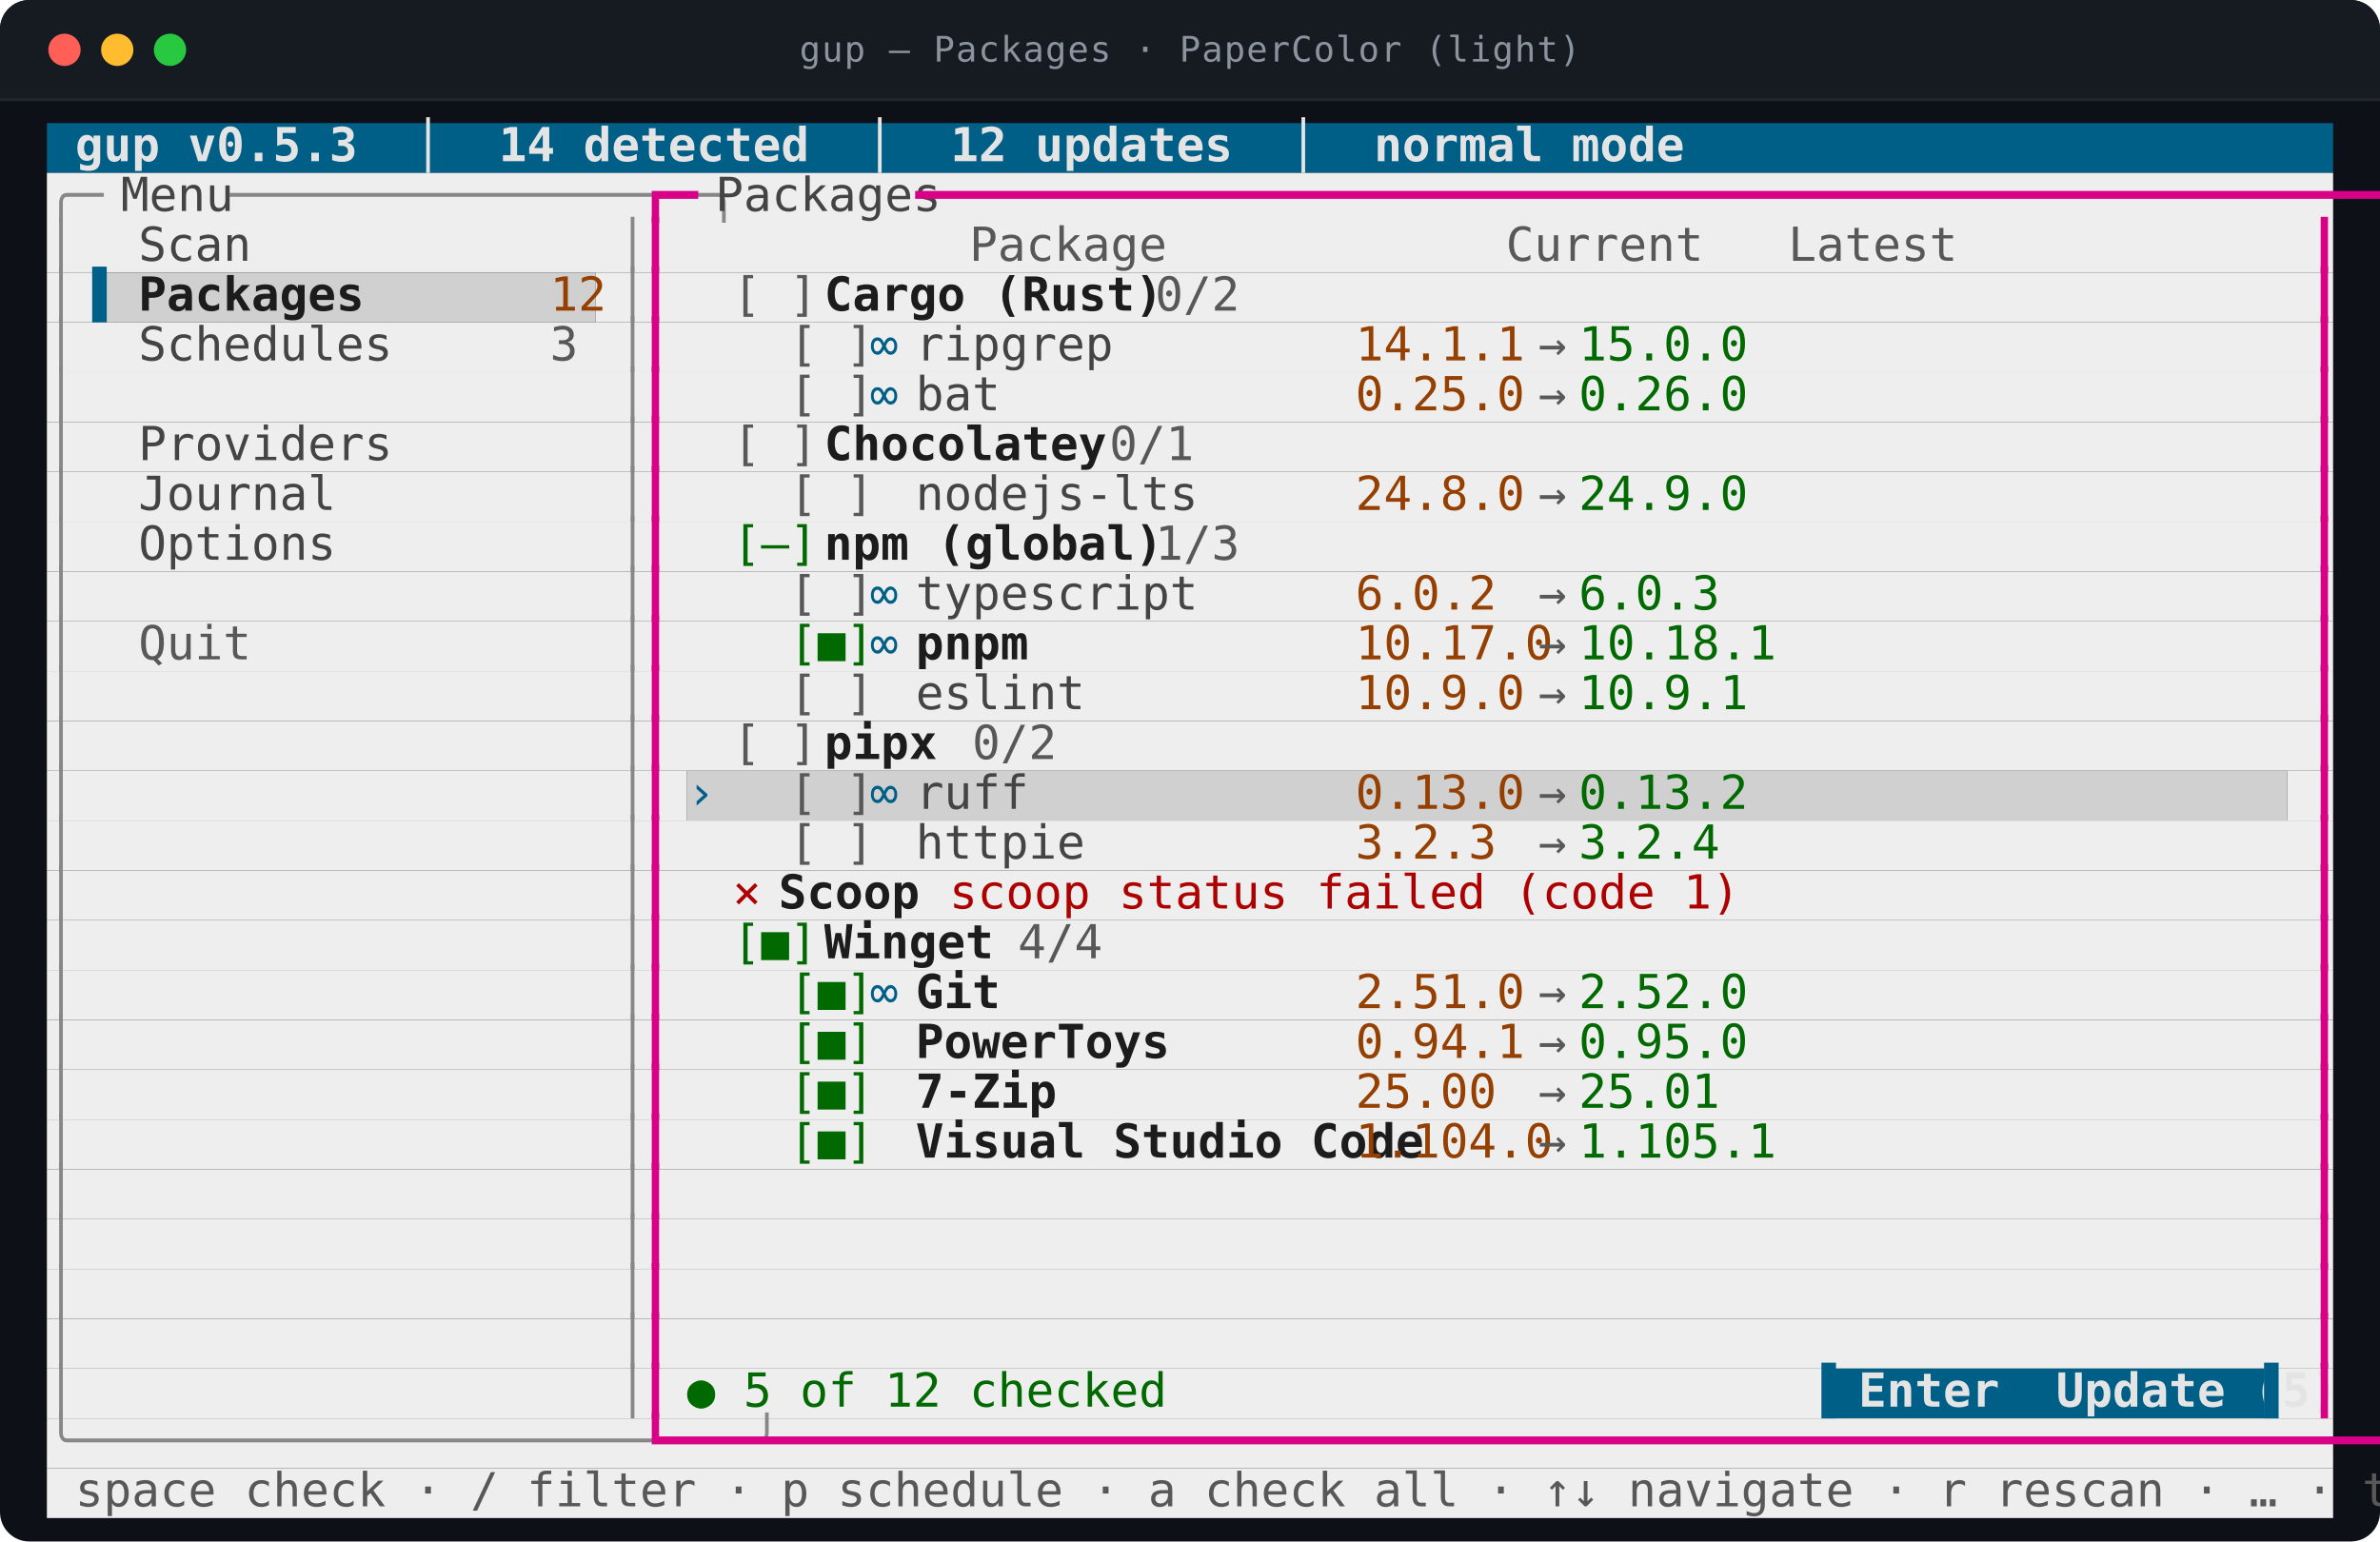
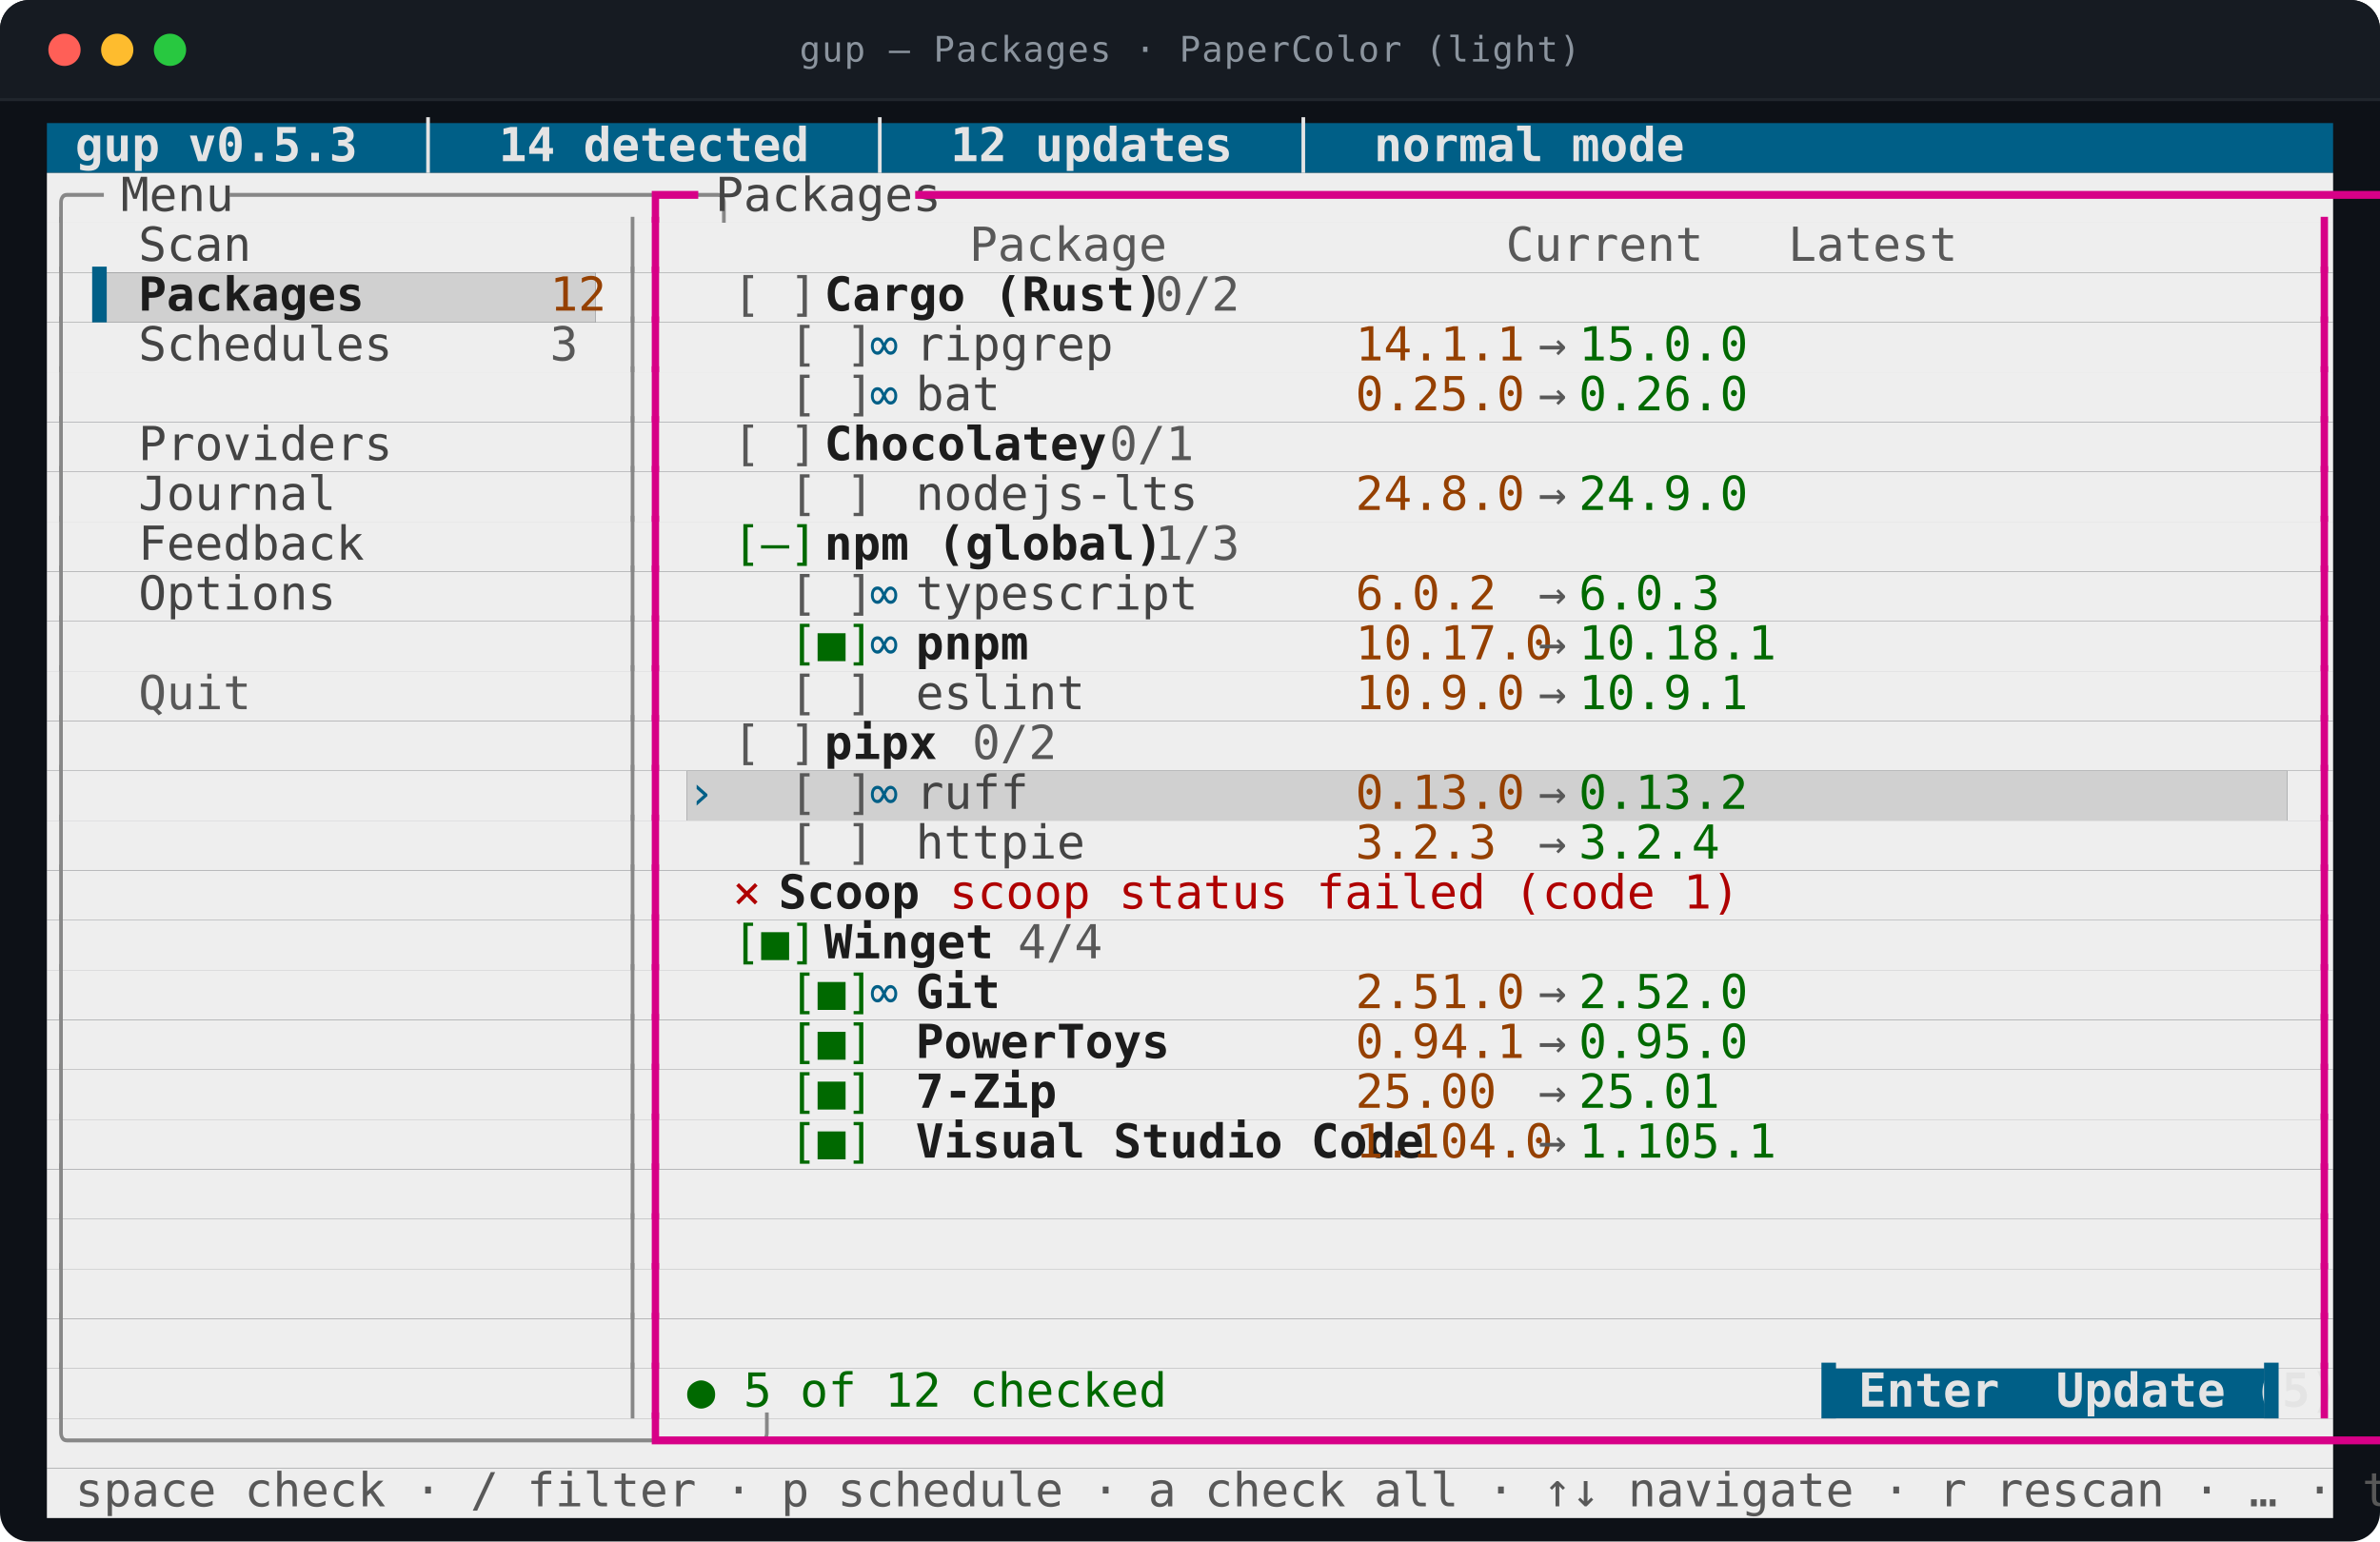
<svg xmlns="http://www.w3.org/2000/svg" viewBox="0 0 812.0 526.0" width="812.0" height="526.0" role="img" aria-labelledby="t d">
  <style>
text{font-family:ui-monospace,SFMono-Regular,"SF Mono",Menlo,Consolas,"DejaVu Sans Mono",monospace;font-size:16px}
.t{font-size:12px;letter-spacing:.4px;fill:#8b949e}
.b{font-weight:700}
.i{font-style:italic}
.u{text-decoration:underline}
.s{text-decoration:line-through}
.us{text-decoration:underline line-through}
.d{opacity:0.62}
.c0{fill:#005f87}
.c1{fill:#eeeeee}
.c2{fill:#d0d0d0}
.c3{fill:#e4e4e4}
.c4{fill:#878787}
.c5{fill:#444444}
.c6{fill:#d70087}
.c7{fill:#585858}
.c8{fill:#1c1c1c}
.c9{fill:#954000}
.c10{fill:#006900}
.c11{fill:#af0000}
</style>
  <rect y="0.0" width="812.0" height="526.0" rx="10.0" fill="#0d1117" />
  <rect y="0.0" width="812.0" height="34.0" rx="10.0" fill="#161b22" />
  <rect y="24.0" width="812.0" height="10.0" fill="#161b22" />
  <line x1="0.0" y1="34.0" x2="812.0" y2="34.0" stroke="#21262d" />
  <circle cx="22.0" cy="17.0" r="5.5" fill="#ff5f57" />
  <circle cx="40.0" cy="17.0" r="5.5" fill="#febc2e" />
  <circle cx="58.0" cy="17.0" r="5.5" fill="#28c840" />
  <text class="t" x="406.0" y="21.0" text-anchor="middle">gup — Packages · PaperColor (light)</text>
  <rect class="c0" x="16.0" y="42.0" width="780.0" height="17.0" />
  <rect class="c1" x="16.0" y="59.0" width="780.0" height="17.0" />
  <rect class="c1" x="16.0" y="76.0" width="780.0" height="17.0" />
  <rect class="c1" x="16.0" y="93.0" width="15.6" height="17.0" />
  <rect class="c2" x="31.6" y="93.0" width="171.6" height="17.0" />
  <rect class="c1" x="203.2" y="93.0" width="592.8" height="17.0" />
  <rect class="c1" x="16.0" y="110.0" width="780.0" height="17.0" />
  <rect class="c1" x="16.0" y="127.0" width="780.0" height="17.0" />
  <rect class="c1" x="16.0" y="144.0" width="780.0" height="17.0" />
  <rect class="c1" x="16.0" y="161.0" width="780.0" height="17.0" />
  <rect class="c1" x="16.0" y="178.0" width="780.0" height="17.0" />
  <rect class="c1" x="16.0" y="195.0" width="780.0" height="17.0" />
  <rect class="c1" x="16.0" y="212.0" width="780.0" height="17.0" />
  <rect class="c1" x="16.0" y="229.0" width="780.0" height="17.0" />
  <rect class="c1" x="16.0" y="246.0" width="780.0" height="17.0" />
  <rect class="c1" x="16.0" y="263.0" width="218.4" height="17.0" />
  <rect class="c2" x="234.4" y="263.0" width="546.0" height="17.0" />
  <rect class="c1" x="780.4" y="263.0" width="15.6" height="17.0" />
  <rect class="c1" x="16.0" y="280.0" width="780.0" height="17.0" />
  <rect class="c1" x="16.0" y="297.0" width="780.0" height="17.0" />
  <rect class="c1" x="16.0" y="314.0" width="780.0" height="17.0" />
  <rect class="c1" x="16.0" y="331.0" width="780.0" height="17.0" />
  <rect class="c1" x="16.0" y="348.0" width="780.0" height="17.0" />
  <rect class="c1" x="16.0" y="365.0" width="780.0" height="17.0" />
  <rect class="c1" x="16.0" y="382.0" width="780.0" height="17.0" />
  <rect class="c1" x="16.0" y="399.0" width="780.0" height="17.0" />
  <rect class="c1" x="16.0" y="416.0" width="780.0" height="17.0" />
  <rect class="c1" x="16.0" y="433.0" width="780.0" height="17.0" />
  <rect class="c1" x="16.0" y="450.0" width="780.0" height="17.0" />
  <rect class="c1" x="16.0" y="467.0" width="608.4" height="17.0" />
  <rect class="c0" x="624.4" y="467.0" width="148.2" height="17.0" />
  <rect class="c1" x="772.6" y="467.0" width="23.4" height="17.0" />
  <rect class="c1" x="16.0" y="484.0" width="780.0" height="17.0" />
  <rect class="c1" x="16.0" y="501.0" width="780.0" height="17.0" />
  <text class="c3 b" x="16.0" y="55.0" textLength="452.4" lengthAdjust="spacingAndGlyphs" xml:space="preserve"> gup v0.5.3  │  14 detected  │  12 updates  │  normal mode</text>
  <text class="c4" x="16.0" y="72.0" textLength="15.6" lengthAdjust="spacingAndGlyphs" xml:space="preserve">╭─</text>
  <text class="c5" x="31.6" y="72.0" textLength="46.8" lengthAdjust="spacingAndGlyphs" xml:space="preserve"> Menu </text>
  <text class="c4" x="78.4" y="72.0" textLength="140.4" lengthAdjust="spacingAndGlyphs" xml:space="preserve">─────────────────╮</text>
  <text class="c6" x="218.8" y="72.0" textLength="15.6" lengthAdjust="spacingAndGlyphs" xml:space="preserve">┏━</text>
  <text class="c5" x="234.4" y="72.0" textLength="78.0" lengthAdjust="spacingAndGlyphs" xml:space="preserve"> Packages </text>
  <text class="c6" x="312.4" y="72.0" textLength="483.6" lengthAdjust="spacingAndGlyphs" xml:space="preserve">━━━━━━━━━━━━━━━━━━━━━━━━━━━━━━━━━━━━━━━━━━━━━━━━━━━━━━━━━━━━━┓</text>
  <text class="c4" x="16.0" y="89.0" textLength="7.8" lengthAdjust="spacingAndGlyphs" xml:space="preserve">│</text>
  <text class="c5" x="47.2" y="89.0" textLength="140.4" lengthAdjust="spacingAndGlyphs" xml:space="preserve">Scan              </text>
  <text class="c4" x="211.0" y="89.0" textLength="7.8" lengthAdjust="spacingAndGlyphs" xml:space="preserve">│</text>
  <text class="c6" x="218.8" y="89.0" textLength="7.8" lengthAdjust="spacingAndGlyphs" xml:space="preserve">┃</text>
  <text class="c7" x="234.4" y="89.0" textLength="366.6" lengthAdjust="spacingAndGlyphs" xml:space="preserve">          Package            Current   Latest  </text>
  <text class="c6" x="788.2" y="89.0" textLength="7.8" lengthAdjust="spacingAndGlyphs" xml:space="preserve">┃</text>
  <text class="c4" x="16.0" y="106.0" textLength="7.8" lengthAdjust="spacingAndGlyphs" xml:space="preserve">│</text>
  <text class="c0" x="31.6" y="106.0" textLength="15.6" lengthAdjust="spacingAndGlyphs" xml:space="preserve">▌ </text>
  <text class="c8 b" x="47.2" y="106.0" textLength="140.4" lengthAdjust="spacingAndGlyphs" xml:space="preserve">Packages          </text>
  <text class="c9" x="187.6" y="106.0" textLength="15.6" lengthAdjust="spacingAndGlyphs" xml:space="preserve">12</text>
  <text class="c4" x="211.0" y="106.0" textLength="7.8" lengthAdjust="spacingAndGlyphs" xml:space="preserve">│</text>
  <text class="c6" x="218.8" y="106.0" textLength="7.8" lengthAdjust="spacingAndGlyphs" xml:space="preserve">┃</text>
  <text class="c7" x="250.0" y="106.0" textLength="31.2" lengthAdjust="spacingAndGlyphs" xml:space="preserve">[ ] </text>
  <text class="c8 b" x="281.2" y="106.0" textLength="93.6" lengthAdjust="spacingAndGlyphs" xml:space="preserve">Cargo (Rust)</text>
  <text class="c7" x="374.8" y="106.0" textLength="39.0" lengthAdjust="spacingAndGlyphs" xml:space="preserve">  0/2</text>
  <text class="c6" x="788.2" y="106.0" textLength="7.8" lengthAdjust="spacingAndGlyphs" xml:space="preserve">┃</text>
  <text class="c4" x="16.0" y="123.0" textLength="7.8" lengthAdjust="spacingAndGlyphs" xml:space="preserve">│</text>
  <text class="c5" x="47.2" y="123.0" textLength="140.4" lengthAdjust="spacingAndGlyphs" xml:space="preserve">Schedules         </text>
  <text class="c7" x="187.6" y="123.0" textLength="7.8" lengthAdjust="spacingAndGlyphs" xml:space="preserve">3</text>
  <text class="c4" x="211.0" y="123.0" textLength="7.8" lengthAdjust="spacingAndGlyphs" xml:space="preserve">│</text>
  <text class="c6" x="218.8" y="123.0" textLength="7.8" lengthAdjust="spacingAndGlyphs" xml:space="preserve">┃</text>
  <text class="c7" x="250.0" y="123.0" textLength="46.8" lengthAdjust="spacingAndGlyphs" xml:space="preserve">  [ ] </text>
  <text class="c0" x="296.8" y="123.0" textLength="15.6" lengthAdjust="spacingAndGlyphs" xml:space="preserve">∞ </text>
  <text class="c5" x="312.4" y="123.0" textLength="140.4" lengthAdjust="spacingAndGlyphs" xml:space="preserve">ripgrep           </text>
  <text class="c9" x="452.8" y="123.0" textLength="62.4" lengthAdjust="spacingAndGlyphs" xml:space="preserve"> 14.1.1 </text>
  <text class="c7" x="515.2" y="123.0" textLength="23.4" lengthAdjust="spacingAndGlyphs" xml:space="preserve"> → </text>
  <text class="c10" x="538.6" y="123.0" textLength="54.6" lengthAdjust="spacingAndGlyphs" xml:space="preserve">15.0.0 </text>
  <text class="c6" x="788.2" y="123.0" textLength="7.8" lengthAdjust="spacingAndGlyphs" xml:space="preserve">┃</text>
  <text class="c4" x="16.0" y="140.0" textLength="7.8" lengthAdjust="spacingAndGlyphs" xml:space="preserve">│</text>
  <text class="c4" x="211.0" y="140.0" textLength="7.8" lengthAdjust="spacingAndGlyphs" xml:space="preserve">│</text>
  <text class="c6" x="218.8" y="140.0" textLength="7.8" lengthAdjust="spacingAndGlyphs" xml:space="preserve">┃</text>
  <text class="c7" x="250.0" y="140.0" textLength="46.8" lengthAdjust="spacingAndGlyphs" xml:space="preserve">  [ ] </text>
  <text class="c0" x="296.8" y="140.0" textLength="15.6" lengthAdjust="spacingAndGlyphs" xml:space="preserve">∞ </text>
  <text class="c5" x="312.4" y="140.0" textLength="140.4" lengthAdjust="spacingAndGlyphs" xml:space="preserve">bat               </text>
  <text class="c9" x="452.8" y="140.0" textLength="62.4" lengthAdjust="spacingAndGlyphs" xml:space="preserve"> 0.25.0 </text>
  <text class="c7" x="515.2" y="140.0" textLength="23.4" lengthAdjust="spacingAndGlyphs" xml:space="preserve"> → </text>
  <text class="c10" x="538.6" y="140.0" textLength="54.6" lengthAdjust="spacingAndGlyphs" xml:space="preserve">0.26.0 </text>
  <text class="c6" x="788.2" y="140.0" textLength="7.8" lengthAdjust="spacingAndGlyphs" xml:space="preserve">┃</text>
  <text class="c4" x="16.0" y="157.0" textLength="7.8" lengthAdjust="spacingAndGlyphs" xml:space="preserve">│</text>
  <text class="c5" x="47.2" y="157.0" textLength="140.4" lengthAdjust="spacingAndGlyphs" xml:space="preserve">Providers         </text>
  <text class="c4" x="211.0" y="157.0" textLength="7.8" lengthAdjust="spacingAndGlyphs" xml:space="preserve">│</text>
  <text class="c6" x="218.8" y="157.0" textLength="7.8" lengthAdjust="spacingAndGlyphs" xml:space="preserve">┃</text>
  <text class="c7" x="250.0" y="157.0" textLength="31.2" lengthAdjust="spacingAndGlyphs" xml:space="preserve">[ ] </text>
  <text class="c8 b" x="281.2" y="157.0" textLength="78.0" lengthAdjust="spacingAndGlyphs" xml:space="preserve">Chocolatey</text>
  <text class="c7" x="359.2" y="157.0" textLength="39.0" lengthAdjust="spacingAndGlyphs" xml:space="preserve">  0/1</text>
  <text class="c6" x="788.2" y="157.0" textLength="7.8" lengthAdjust="spacingAndGlyphs" xml:space="preserve">┃</text>
  <text class="c4" x="16.0" y="174.0" textLength="7.8" lengthAdjust="spacingAndGlyphs" xml:space="preserve">│</text>
  <text class="c5" x="47.2" y="174.0" textLength="140.4" lengthAdjust="spacingAndGlyphs" xml:space="preserve">Journal           </text>
  <text class="c4" x="211.0" y="174.0" textLength="7.8" lengthAdjust="spacingAndGlyphs" xml:space="preserve">│</text>
  <text class="c6" x="218.8" y="174.0" textLength="7.8" lengthAdjust="spacingAndGlyphs" xml:space="preserve">┃</text>
  <text class="c7" x="250.0" y="174.0" textLength="46.8" lengthAdjust="spacingAndGlyphs" xml:space="preserve">  [ ] </text>
  <text class="c5" x="312.4" y="174.0" textLength="140.4" lengthAdjust="spacingAndGlyphs" xml:space="preserve">nodejs-lts        </text>
  <text class="c9" x="452.8" y="174.0" textLength="62.4" lengthAdjust="spacingAndGlyphs" xml:space="preserve"> 24.8.0 </text>
  <text class="c7" x="515.2" y="174.0" textLength="23.4" lengthAdjust="spacingAndGlyphs" xml:space="preserve"> → </text>
  <text class="c10" x="538.6" y="174.0" textLength="54.6" lengthAdjust="spacingAndGlyphs" xml:space="preserve">24.9.0 </text>
  <text class="c6" x="788.2" y="174.0" textLength="7.8" lengthAdjust="spacingAndGlyphs" xml:space="preserve">┃</text>
  <text class="c4" x="16.0" y="191.0" textLength="7.8" lengthAdjust="spacingAndGlyphs" xml:space="preserve">│</text>
-   <text class="c5" x="47.2" y="191.0" textLength="140.4" lengthAdjust="spacingAndGlyphs" xml:space="preserve">Options           </text>
+   <text class="c5" x="47.2" y="191.0" textLength="140.4" lengthAdjust="spacingAndGlyphs" xml:space="preserve">Feedback          </text>
  <text class="c4" x="211.0" y="191.0" textLength="7.8" lengthAdjust="spacingAndGlyphs" xml:space="preserve">│</text>
  <text class="c6" x="218.8" y="191.0" textLength="7.8" lengthAdjust="spacingAndGlyphs" xml:space="preserve">┃</text>
  <text class="c10" x="250.0" y="191.0" textLength="31.2" lengthAdjust="spacingAndGlyphs" xml:space="preserve">[–] </text>
  <text class="c8 b" x="281.2" y="191.0" textLength="93.6" lengthAdjust="spacingAndGlyphs" xml:space="preserve">npm (global)</text>
  <text class="c7" x="374.8" y="191.0" textLength="39.0" lengthAdjust="spacingAndGlyphs" xml:space="preserve">  1/3</text>
  <text class="c6" x="788.2" y="191.0" textLength="7.8" lengthAdjust="spacingAndGlyphs" xml:space="preserve">┃</text>
  <text class="c4" x="16.0" y="208.0" textLength="7.8" lengthAdjust="spacingAndGlyphs" xml:space="preserve">│</text>
+   <text class="c5" x="47.2" y="208.0" textLength="140.4" lengthAdjust="spacingAndGlyphs" xml:space="preserve">Options           </text>
  <text class="c4" x="211.0" y="208.0" textLength="7.8" lengthAdjust="spacingAndGlyphs" xml:space="preserve">│</text>
  <text class="c6" x="218.8" y="208.0" textLength="7.8" lengthAdjust="spacingAndGlyphs" xml:space="preserve">┃</text>
  <text class="c7" x="250.0" y="208.0" textLength="46.8" lengthAdjust="spacingAndGlyphs" xml:space="preserve">  [ ] </text>
  <text class="c0" x="296.8" y="208.0" textLength="15.6" lengthAdjust="spacingAndGlyphs" xml:space="preserve">∞ </text>
  <text class="c5" x="312.4" y="208.0" textLength="140.4" lengthAdjust="spacingAndGlyphs" xml:space="preserve">typescript        </text>
  <text class="c9" x="452.8" y="208.0" textLength="62.4" lengthAdjust="spacingAndGlyphs" xml:space="preserve"> 6.0.2  </text>
  <text class="c7" x="515.2" y="208.0" textLength="23.4" lengthAdjust="spacingAndGlyphs" xml:space="preserve"> → </text>
  <text class="c10" x="538.6" y="208.0" textLength="54.6" lengthAdjust="spacingAndGlyphs" xml:space="preserve">6.0.3  </text>
  <text class="c6" x="788.2" y="208.0" textLength="7.8" lengthAdjust="spacingAndGlyphs" xml:space="preserve">┃</text>
  <text class="c4" x="16.0" y="225.0" textLength="7.8" lengthAdjust="spacingAndGlyphs" xml:space="preserve">│</text>
-   <text class="c7" x="47.2" y="225.0" textLength="140.4" lengthAdjust="spacingAndGlyphs" xml:space="preserve">Quit              </text>
  <text class="c4" x="211.0" y="225.0" textLength="7.8" lengthAdjust="spacingAndGlyphs" xml:space="preserve">│</text>
  <text class="c6" x="218.8" y="225.0" textLength="7.8" lengthAdjust="spacingAndGlyphs" xml:space="preserve">┃</text>
  <text class="c10" x="250.0" y="225.0" textLength="46.8" lengthAdjust="spacingAndGlyphs" xml:space="preserve">  [■] </text>
  <text class="c0" x="296.8" y="225.0" textLength="15.6" lengthAdjust="spacingAndGlyphs" xml:space="preserve">∞ </text>
  <text class="c8 b" x="312.4" y="225.0" textLength="140.4" lengthAdjust="spacingAndGlyphs" xml:space="preserve">pnpm              </text>
  <text class="c9" x="452.8" y="225.0" textLength="62.4" lengthAdjust="spacingAndGlyphs" xml:space="preserve"> 10.17.0</text>
  <text class="c7" x="515.2" y="225.0" textLength="23.4" lengthAdjust="spacingAndGlyphs" xml:space="preserve"> → </text>
  <text class="c10" x="538.6" y="225.0" textLength="54.6" lengthAdjust="spacingAndGlyphs" xml:space="preserve">10.18.1</text>
  <text class="c6" x="788.2" y="225.0" textLength="7.8" lengthAdjust="spacingAndGlyphs" xml:space="preserve">┃</text>
  <text class="c4" x="16.0" y="242.0" textLength="7.8" lengthAdjust="spacingAndGlyphs" xml:space="preserve">│</text>
+   <text class="c7" x="47.2" y="242.0" textLength="140.4" lengthAdjust="spacingAndGlyphs" xml:space="preserve">Quit              </text>
  <text class="c4" x="211.0" y="242.0" textLength="7.8" lengthAdjust="spacingAndGlyphs" xml:space="preserve">│</text>
  <text class="c6" x="218.8" y="242.0" textLength="7.8" lengthAdjust="spacingAndGlyphs" xml:space="preserve">┃</text>
  <text class="c7" x="250.0" y="242.0" textLength="46.8" lengthAdjust="spacingAndGlyphs" xml:space="preserve">  [ ] </text>
  <text class="c5" x="312.4" y="242.0" textLength="140.4" lengthAdjust="spacingAndGlyphs" xml:space="preserve">eslint            </text>
  <text class="c9" x="452.8" y="242.0" textLength="62.4" lengthAdjust="spacingAndGlyphs" xml:space="preserve"> 10.9.0 </text>
  <text class="c7" x="515.2" y="242.0" textLength="23.4" lengthAdjust="spacingAndGlyphs" xml:space="preserve"> → </text>
  <text class="c10" x="538.6" y="242.0" textLength="54.6" lengthAdjust="spacingAndGlyphs" xml:space="preserve">10.9.1 </text>
  <text class="c6" x="788.2" y="242.0" textLength="7.8" lengthAdjust="spacingAndGlyphs" xml:space="preserve">┃</text>
  <text class="c4" x="16.0" y="259.0" textLength="7.8" lengthAdjust="spacingAndGlyphs" xml:space="preserve">│</text>
  <text class="c4" x="211.0" y="259.0" textLength="7.8" lengthAdjust="spacingAndGlyphs" xml:space="preserve">│</text>
  <text class="c6" x="218.8" y="259.0" textLength="7.8" lengthAdjust="spacingAndGlyphs" xml:space="preserve">┃</text>
  <text class="c7" x="250.0" y="259.0" textLength="31.2" lengthAdjust="spacingAndGlyphs" xml:space="preserve">[ ] </text>
  <text class="c8 b" x="281.2" y="259.0" textLength="31.2" lengthAdjust="spacingAndGlyphs" xml:space="preserve">pipx</text>
  <text class="c7" x="312.4" y="259.0" textLength="39.0" lengthAdjust="spacingAndGlyphs" xml:space="preserve">  0/2</text>
  <text class="c6" x="788.2" y="259.0" textLength="7.8" lengthAdjust="spacingAndGlyphs" xml:space="preserve">┃</text>
  <text class="c4" x="16.0" y="276.0" textLength="7.8" lengthAdjust="spacingAndGlyphs" xml:space="preserve">│</text>
  <text class="c4" x="211.0" y="276.0" textLength="7.8" lengthAdjust="spacingAndGlyphs" xml:space="preserve">│</text>
  <text class="c6" x="218.8" y="276.0" textLength="7.8" lengthAdjust="spacingAndGlyphs" xml:space="preserve">┃</text>
  <text class="c0" x="234.4" y="276.0" textLength="15.6" lengthAdjust="spacingAndGlyphs" xml:space="preserve">› </text>
  <text class="c7" x="250.0" y="276.0" textLength="46.8" lengthAdjust="spacingAndGlyphs" xml:space="preserve">  [ ] </text>
  <text class="c0" x="296.8" y="276.0" textLength="15.6" lengthAdjust="spacingAndGlyphs" xml:space="preserve">∞ </text>
  <text class="c5" x="312.4" y="276.0" textLength="140.4" lengthAdjust="spacingAndGlyphs" xml:space="preserve">ruff              </text>
  <text class="c9" x="452.8" y="276.0" textLength="62.4" lengthAdjust="spacingAndGlyphs" xml:space="preserve"> 0.13.0 </text>
  <text class="c7" x="515.2" y="276.0" textLength="23.4" lengthAdjust="spacingAndGlyphs" xml:space="preserve"> → </text>
  <text class="c10" x="538.6" y="276.0" textLength="54.6" lengthAdjust="spacingAndGlyphs" xml:space="preserve">0.13.2 </text>
  <text class="c6" x="788.2" y="276.0" textLength="7.8" lengthAdjust="spacingAndGlyphs" xml:space="preserve">┃</text>
  <text class="c4" x="16.0" y="293.0" textLength="7.8" lengthAdjust="spacingAndGlyphs" xml:space="preserve">│</text>
  <text class="c4" x="211.0" y="293.0" textLength="7.8" lengthAdjust="spacingAndGlyphs" xml:space="preserve">│</text>
  <text class="c6" x="218.8" y="293.0" textLength="7.8" lengthAdjust="spacingAndGlyphs" xml:space="preserve">┃</text>
  <text class="c7" x="250.0" y="293.0" textLength="46.8" lengthAdjust="spacingAndGlyphs" xml:space="preserve">  [ ] </text>
  <text class="c5" x="312.4" y="293.0" textLength="140.4" lengthAdjust="spacingAndGlyphs" xml:space="preserve">httpie            </text>
  <text class="c9" x="452.8" y="293.0" textLength="62.4" lengthAdjust="spacingAndGlyphs" xml:space="preserve"> 3.2.3  </text>
  <text class="c7" x="515.2" y="293.0" textLength="23.4" lengthAdjust="spacingAndGlyphs" xml:space="preserve"> → </text>
  <text class="c10" x="538.6" y="293.0" textLength="54.6" lengthAdjust="spacingAndGlyphs" xml:space="preserve">3.2.4  </text>
  <text class="c6" x="788.2" y="293.0" textLength="7.8" lengthAdjust="spacingAndGlyphs" xml:space="preserve">┃</text>
  <text class="c4" x="16.0" y="310.0" textLength="7.8" lengthAdjust="spacingAndGlyphs" xml:space="preserve">│</text>
  <text class="c4" x="211.0" y="310.0" textLength="7.8" lengthAdjust="spacingAndGlyphs" xml:space="preserve">│</text>
  <text class="c6" x="218.8" y="310.0" textLength="7.8" lengthAdjust="spacingAndGlyphs" xml:space="preserve">┃</text>
  <text class="c11" x="250.0" y="310.0" textLength="15.6" lengthAdjust="spacingAndGlyphs" xml:space="preserve">× </text>
  <text class="c8 b" x="265.6" y="310.0" textLength="39.0" lengthAdjust="spacingAndGlyphs" xml:space="preserve">Scoop</text>
  <text class="c11" x="304.6" y="310.0" textLength="234.0" lengthAdjust="spacingAndGlyphs" xml:space="preserve">  scoop status failed (code 1)</text>
  <text class="c6" x="788.2" y="310.0" textLength="7.8" lengthAdjust="spacingAndGlyphs" xml:space="preserve">┃</text>
  <text class="c4" x="16.0" y="327.0" textLength="7.8" lengthAdjust="spacingAndGlyphs" xml:space="preserve">│</text>
  <text class="c4" x="211.0" y="327.0" textLength="7.8" lengthAdjust="spacingAndGlyphs" xml:space="preserve">│</text>
  <text class="c6" x="218.8" y="327.0" textLength="7.8" lengthAdjust="spacingAndGlyphs" xml:space="preserve">┃</text>
  <text class="c10" x="250.0" y="327.0" textLength="31.2" lengthAdjust="spacingAndGlyphs" xml:space="preserve">[■] </text>
  <text class="c8 b" x="281.2" y="327.0" textLength="46.8" lengthAdjust="spacingAndGlyphs" xml:space="preserve">Winget</text>
  <text class="c7" x="328.0" y="327.0" textLength="39.0" lengthAdjust="spacingAndGlyphs" xml:space="preserve">  4/4</text>
  <text class="c6" x="788.2" y="327.0" textLength="7.8" lengthAdjust="spacingAndGlyphs" xml:space="preserve">┃</text>
  <text class="c4" x="16.0" y="344.0" textLength="7.8" lengthAdjust="spacingAndGlyphs" xml:space="preserve">│</text>
  <text class="c4" x="211.0" y="344.0" textLength="7.8" lengthAdjust="spacingAndGlyphs" xml:space="preserve">│</text>
  <text class="c6" x="218.8" y="344.0" textLength="7.8" lengthAdjust="spacingAndGlyphs" xml:space="preserve">┃</text>
  <text class="c10" x="250.0" y="344.0" textLength="46.8" lengthAdjust="spacingAndGlyphs" xml:space="preserve">  [■] </text>
  <text class="c0" x="296.8" y="344.0" textLength="15.6" lengthAdjust="spacingAndGlyphs" xml:space="preserve">∞ </text>
  <text class="c8 b" x="312.4" y="344.0" textLength="140.4" lengthAdjust="spacingAndGlyphs" xml:space="preserve">Git               </text>
  <text class="c9" x="452.8" y="344.0" textLength="62.4" lengthAdjust="spacingAndGlyphs" xml:space="preserve"> 2.51.0 </text>
  <text class="c7" x="515.2" y="344.0" textLength="23.4" lengthAdjust="spacingAndGlyphs" xml:space="preserve"> → </text>
  <text class="c10" x="538.6" y="344.0" textLength="54.6" lengthAdjust="spacingAndGlyphs" xml:space="preserve">2.52.0 </text>
  <text class="c6" x="788.2" y="344.0" textLength="7.8" lengthAdjust="spacingAndGlyphs" xml:space="preserve">┃</text>
  <text class="c4" x="16.0" y="361.0" textLength="7.8" lengthAdjust="spacingAndGlyphs" xml:space="preserve">│</text>
  <text class="c4" x="211.0" y="361.0" textLength="7.8" lengthAdjust="spacingAndGlyphs" xml:space="preserve">│</text>
  <text class="c6" x="218.8" y="361.0" textLength="7.8" lengthAdjust="spacingAndGlyphs" xml:space="preserve">┃</text>
  <text class="c10" x="250.0" y="361.0" textLength="46.8" lengthAdjust="spacingAndGlyphs" xml:space="preserve">  [■] </text>
  <text class="c8 b" x="312.4" y="361.0" textLength="140.4" lengthAdjust="spacingAndGlyphs" xml:space="preserve">PowerToys         </text>
  <text class="c9" x="452.8" y="361.0" textLength="62.4" lengthAdjust="spacingAndGlyphs" xml:space="preserve"> 0.94.1 </text>
  <text class="c7" x="515.2" y="361.0" textLength="23.4" lengthAdjust="spacingAndGlyphs" xml:space="preserve"> → </text>
  <text class="c10" x="538.6" y="361.0" textLength="54.6" lengthAdjust="spacingAndGlyphs" xml:space="preserve">0.95.0 </text>
  <text class="c6" x="788.2" y="361.0" textLength="7.8" lengthAdjust="spacingAndGlyphs" xml:space="preserve">┃</text>
  <text class="c4" x="16.0" y="378.0" textLength="7.8" lengthAdjust="spacingAndGlyphs" xml:space="preserve">│</text>
  <text class="c4" x="211.0" y="378.0" textLength="7.8" lengthAdjust="spacingAndGlyphs" xml:space="preserve">│</text>
  <text class="c6" x="218.8" y="378.0" textLength="7.8" lengthAdjust="spacingAndGlyphs" xml:space="preserve">┃</text>
  <text class="c10" x="250.0" y="378.0" textLength="46.8" lengthAdjust="spacingAndGlyphs" xml:space="preserve">  [■] </text>
  <text class="c8 b" x="312.4" y="378.0" textLength="140.4" lengthAdjust="spacingAndGlyphs" xml:space="preserve">7-Zip             </text>
  <text class="c9" x="452.8" y="378.0" textLength="62.4" lengthAdjust="spacingAndGlyphs" xml:space="preserve"> 25.00  </text>
  <text class="c7" x="515.2" y="378.0" textLength="23.4" lengthAdjust="spacingAndGlyphs" xml:space="preserve"> → </text>
  <text class="c10" x="538.6" y="378.0" textLength="54.6" lengthAdjust="spacingAndGlyphs" xml:space="preserve">25.01  </text>
  <text class="c6" x="788.2" y="378.0" textLength="7.8" lengthAdjust="spacingAndGlyphs" xml:space="preserve">┃</text>
  <text class="c4" x="16.0" y="395.0" textLength="7.8" lengthAdjust="spacingAndGlyphs" xml:space="preserve">│</text>
  <text class="c4" x="211.0" y="395.0" textLength="7.8" lengthAdjust="spacingAndGlyphs" xml:space="preserve">│</text>
  <text class="c6" x="218.8" y="395.0" textLength="7.8" lengthAdjust="spacingAndGlyphs" xml:space="preserve">┃</text>
  <text class="c10" x="250.0" y="395.0" textLength="46.8" lengthAdjust="spacingAndGlyphs" xml:space="preserve">  [■] </text>
  <text class="c8 b" x="312.4" y="395.0" textLength="140.4" lengthAdjust="spacingAndGlyphs" xml:space="preserve">Visual Studio Code</text>
  <text class="c9" x="452.8" y="395.0" textLength="62.4" lengthAdjust="spacingAndGlyphs" xml:space="preserve"> 1.104.0</text>
  <text class="c7" x="515.2" y="395.0" textLength="23.4" lengthAdjust="spacingAndGlyphs" xml:space="preserve"> → </text>
  <text class="c10" x="538.6" y="395.0" textLength="54.6" lengthAdjust="spacingAndGlyphs" xml:space="preserve">1.105.1</text>
  <text class="c6" x="788.2" y="395.0" textLength="7.8" lengthAdjust="spacingAndGlyphs" xml:space="preserve">┃</text>
  <text class="c4" x="16.0" y="412.0" textLength="7.8" lengthAdjust="spacingAndGlyphs" xml:space="preserve">│</text>
  <text class="c4" x="211.0" y="412.0" textLength="7.8" lengthAdjust="spacingAndGlyphs" xml:space="preserve">│</text>
  <text class="c6" x="218.8" y="412.0" textLength="7.8" lengthAdjust="spacingAndGlyphs" xml:space="preserve">┃</text>
  <text class="c6" x="788.2" y="412.0" textLength="7.8" lengthAdjust="spacingAndGlyphs" xml:space="preserve">┃</text>
  <text class="c4" x="16.0" y="429.0" textLength="7.8" lengthAdjust="spacingAndGlyphs" xml:space="preserve">│</text>
  <text class="c4" x="211.0" y="429.0" textLength="7.8" lengthAdjust="spacingAndGlyphs" xml:space="preserve">│</text>
  <text class="c6" x="218.8" y="429.0" textLength="7.8" lengthAdjust="spacingAndGlyphs" xml:space="preserve">┃</text>
  <text class="c6" x="788.2" y="429.0" textLength="7.8" lengthAdjust="spacingAndGlyphs" xml:space="preserve">┃</text>
  <text class="c4" x="16.0" y="446.0" textLength="7.8" lengthAdjust="spacingAndGlyphs" xml:space="preserve">│</text>
  <text class="c4" x="211.0" y="446.0" textLength="7.8" lengthAdjust="spacingAndGlyphs" xml:space="preserve">│</text>
  <text class="c6" x="218.8" y="446.0" textLength="7.8" lengthAdjust="spacingAndGlyphs" xml:space="preserve">┃</text>
  <text class="c6" x="788.2" y="446.0" textLength="7.8" lengthAdjust="spacingAndGlyphs" xml:space="preserve">┃</text>
  <text class="c4" x="16.0" y="463.0" textLength="7.8" lengthAdjust="spacingAndGlyphs" xml:space="preserve">│</text>
  <text class="c4" x="211.0" y="463.0" textLength="7.8" lengthAdjust="spacingAndGlyphs" xml:space="preserve">│</text>
  <text class="c6" x="218.8" y="463.0" textLength="7.8" lengthAdjust="spacingAndGlyphs" xml:space="preserve">┃</text>
  <text class="c6" x="788.2" y="463.0" textLength="7.8" lengthAdjust="spacingAndGlyphs" xml:space="preserve">┃</text>
  <text class="c4" x="16.0" y="480.0" textLength="7.8" lengthAdjust="spacingAndGlyphs" xml:space="preserve">│</text>
  <text class="c4" x="211.0" y="480.0" textLength="7.8" lengthAdjust="spacingAndGlyphs" xml:space="preserve">│</text>
  <text class="c6" x="218.8" y="480.0" textLength="7.8" lengthAdjust="spacingAndGlyphs" xml:space="preserve">┃</text>
  <text class="c10" x="234.4" y="480.0" textLength="374.4" lengthAdjust="spacingAndGlyphs" xml:space="preserve">● 5 of 12 checked                               </text>
  <text class="c0" x="616.6" y="480.0" textLength="7.8" lengthAdjust="spacingAndGlyphs" xml:space="preserve">▐</text>
  <text class="c3 b" x="624.4" y="480.0" textLength="148.2" lengthAdjust="spacingAndGlyphs" xml:space="preserve"> Enter  Update (5) </text>
  <text class="c0" x="772.6" y="480.0" textLength="7.8" lengthAdjust="spacingAndGlyphs" xml:space="preserve">▌</text>
  <text class="c6" x="788.2" y="480.0" textLength="7.8" lengthAdjust="spacingAndGlyphs" xml:space="preserve">┃</text>
  <text class="c4" x="16.0" y="497.0" textLength="202.8" lengthAdjust="spacingAndGlyphs" xml:space="preserve">╰────────────────────────╯</text>
  <text class="c6" x="218.8" y="497.0" textLength="577.2" lengthAdjust="spacingAndGlyphs" xml:space="preserve">┗━━━━━━━━━━━━━━━━━━━━━━━━━━━━━━━━━━━━━━━━━━━━━━━━━━━━━━━━━━━━━━━━━━━━━━━━┛</text>
  <text class="c7" x="16.0" y="514.0" textLength="772.2" lengthAdjust="spacingAndGlyphs" xml:space="preserve"> space check · / filter · p schedule · a check all · ↑↓ navigate · r rescan · … · tab menu · q quit</text>
</svg>
